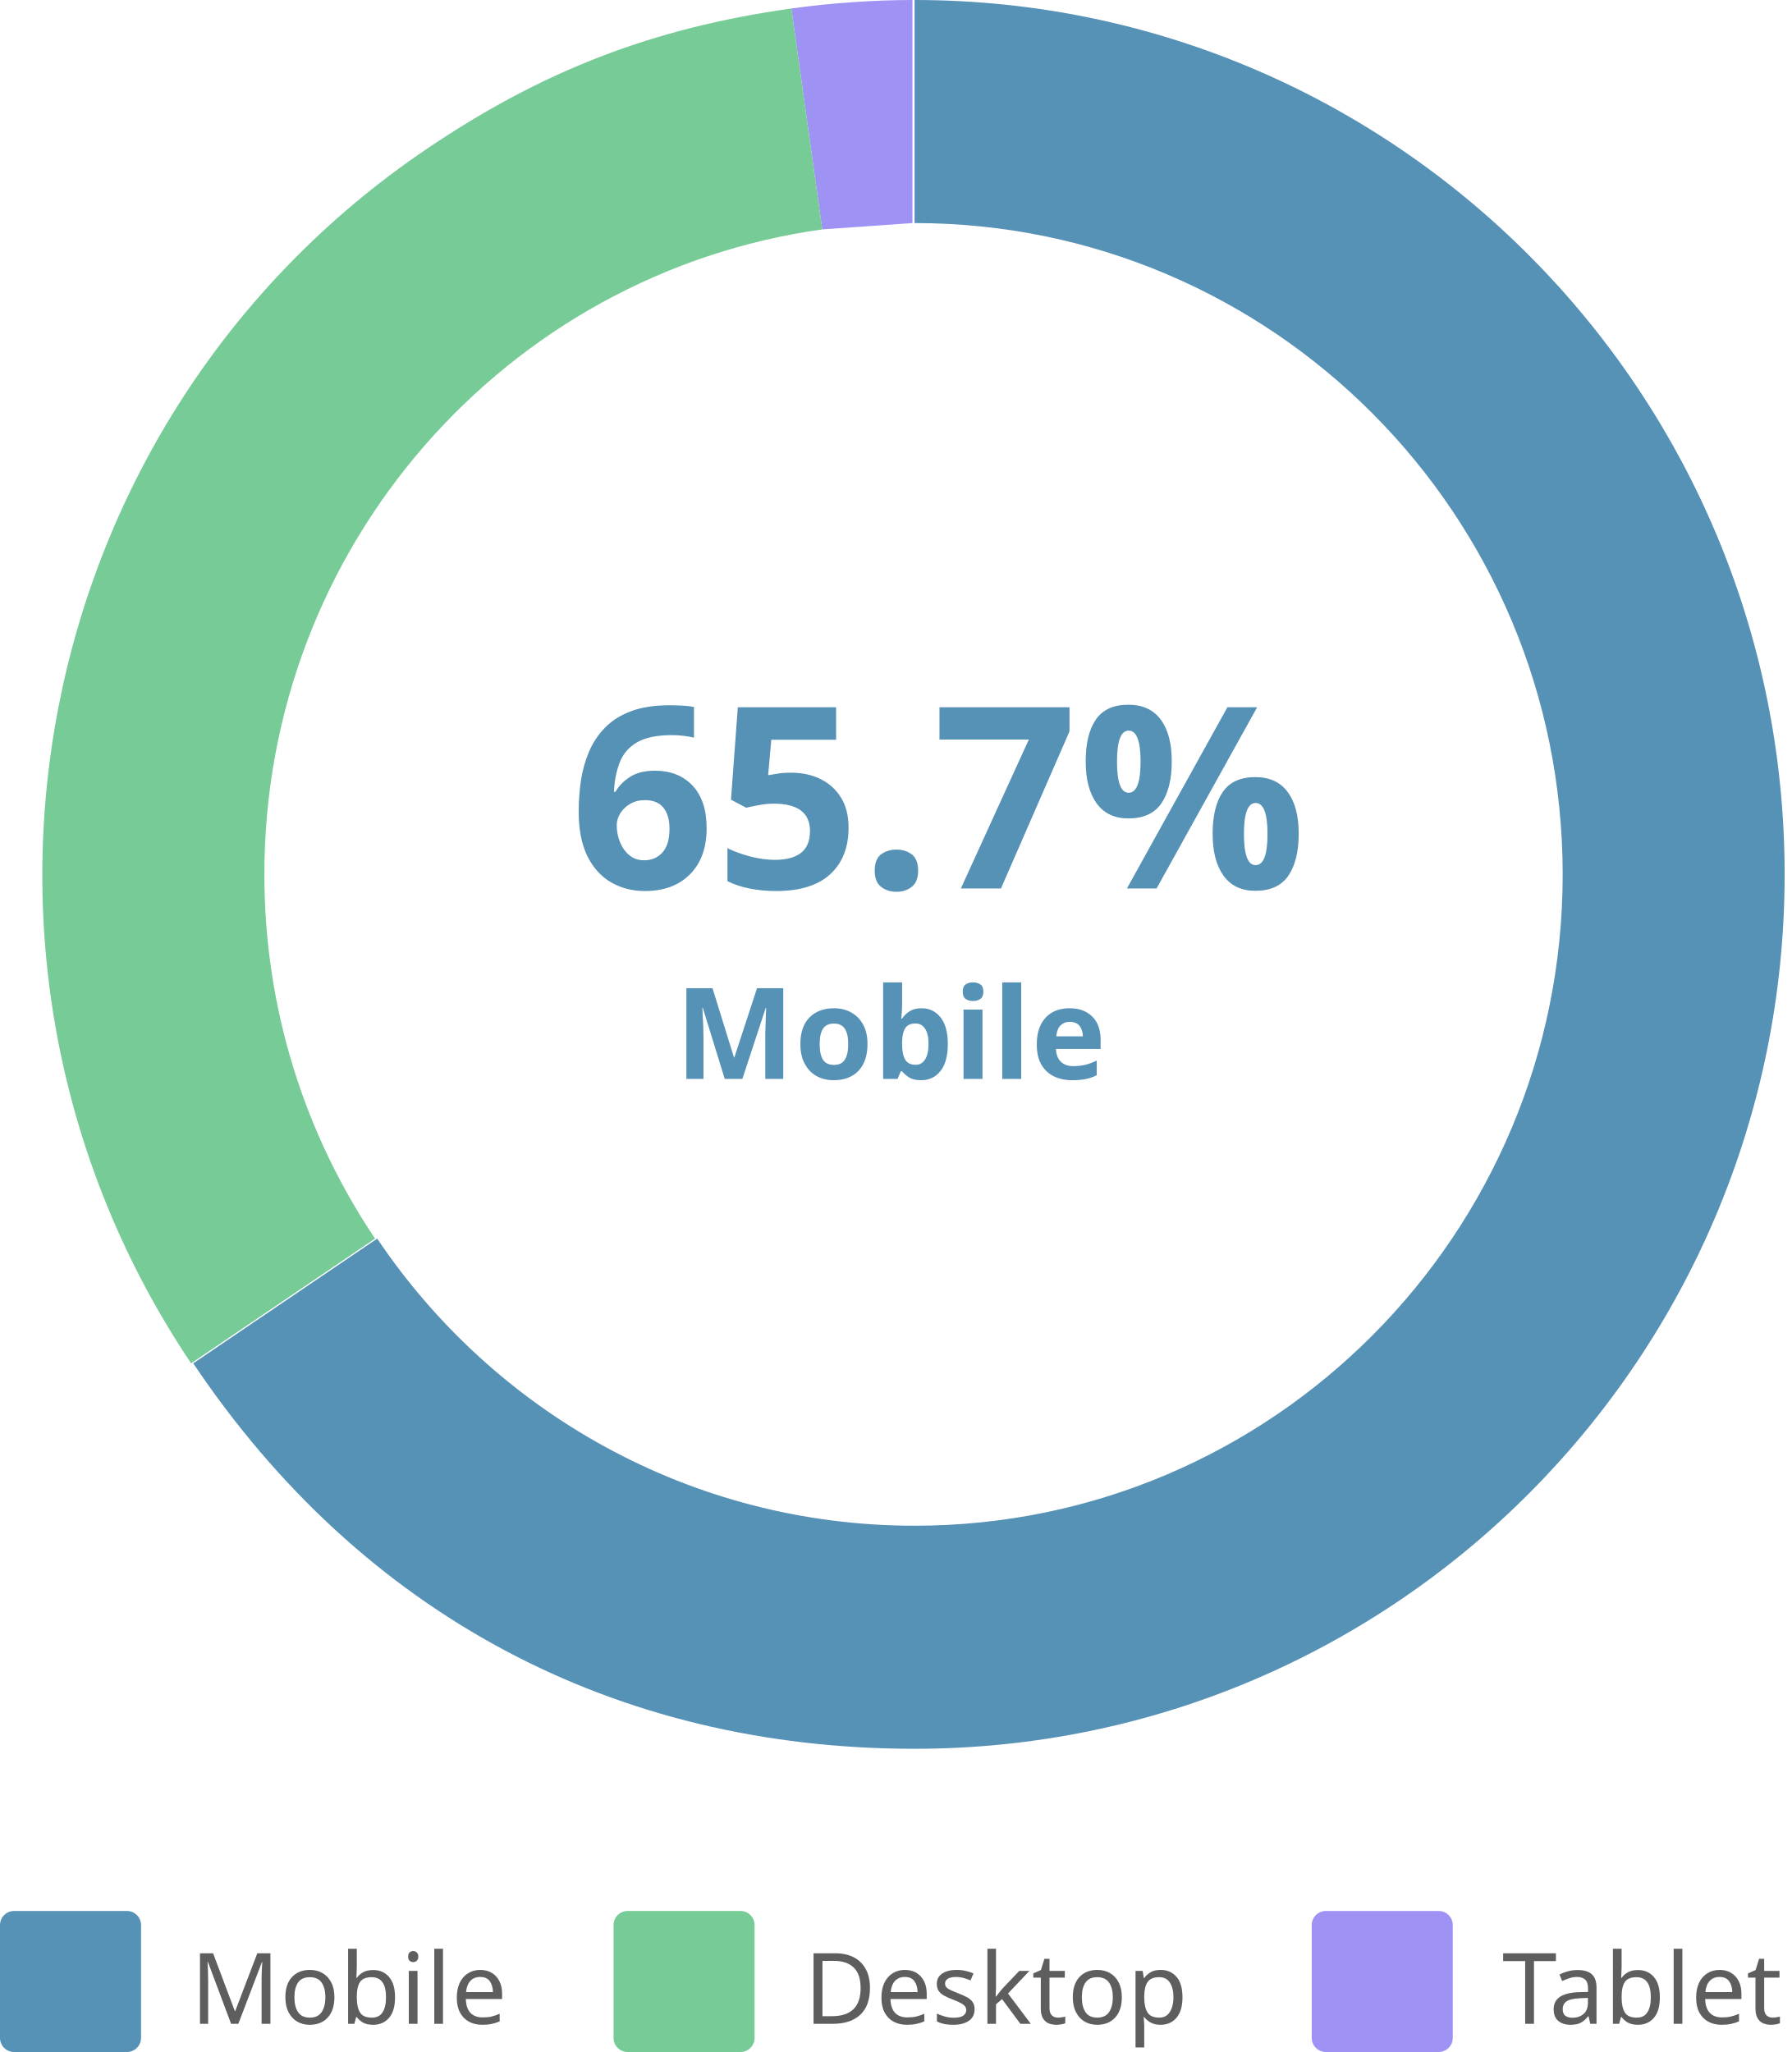
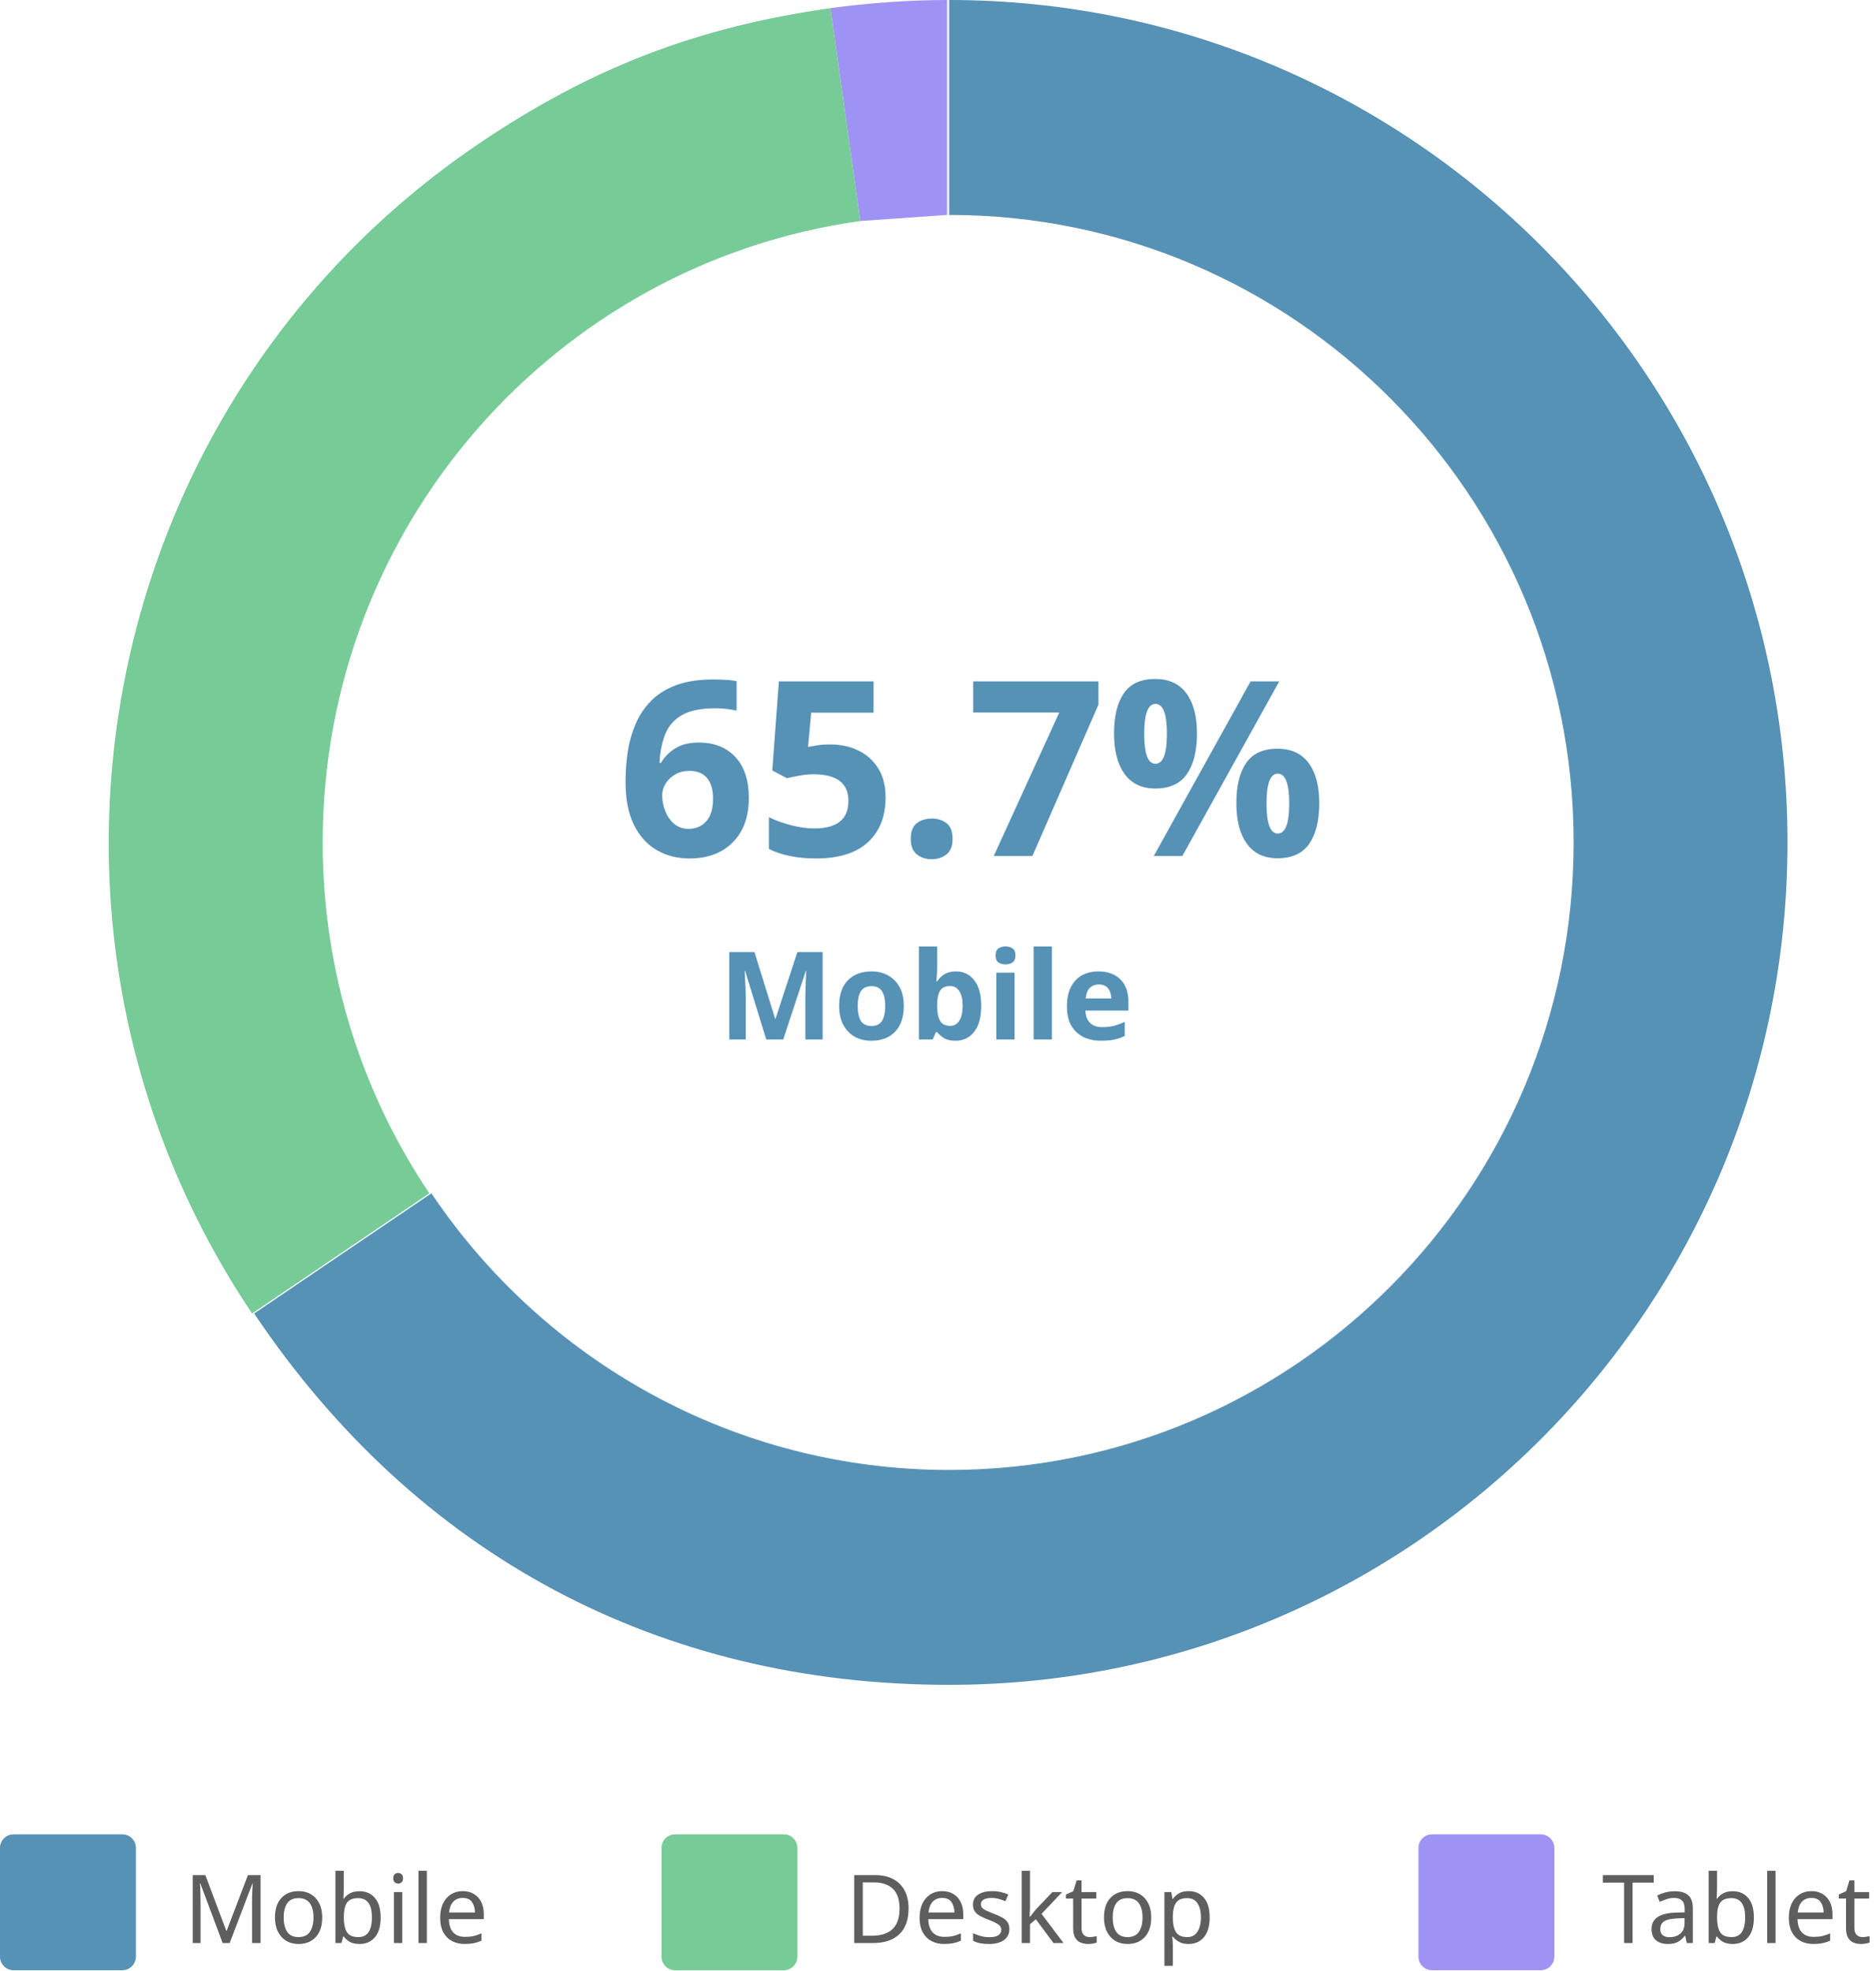
- <svg xmlns="http://www.w3.org/2000/svg" width="254px" height="291px" viewBox="0 0 254 291" version="1.1">
+ <svg xmlns="http://www.w3.org/2000/svg" width="276px" height="290px" viewBox="0 0 276 290" version="1.1">
  <g id="Page-1" stroke="none" stroke-width="1" fill="none" fill-rule="evenodd">
-     <g id="DD" transform="translate(-995, -5762)">
-       <g id="Group-17" transform="translate(995, 5762)">
-         <g id="Group-6" transform="translate(6, 0)">
+     <g id="DD" transform="translate(-984, -5762)">
+       <g id="dd-devices" transform="translate(984, 5762)">
+         <g id="Group-6" transform="translate(16, 0)">
          <g id="pie-chart">
            <path d="M123.383,31.633 L123.383,-5.57413526e-13 C117.932,-5.57413526e-13 111.612,0.443 106.212,1.202 L110.593,32.531 L123.383,31.633 Z" id="Fill-1" fill="#9E93F4" />
            <path d="M31.485,124 C31.485,143.131 37.275,160.909 47.183,175.65 L21.099,193.339 C-16.995,136.564 -2.09,59.495 54.396,21.194 C70.888,10.021 86.51,3.986 106.212,1.202 L110.593,32.531 C65.89,38.769 31.485,77.348 31.485,124" id="Fill-3" fill="#76CB96" />
            <path d="M123.685,248 C81.034,248 45.257,228.881 21.401,193.339 L47.485,175.65 C63.989,200.209 91.961,216.367 123.685,216.367 C174.443,216.367 215.584,175.017 215.584,124 C215.584,72.983 174.443,31.633 123.685,31.633 L123.685,0 C191.816,0 247.056,55.522 247.056,124 C247.056,192.478 191.816,248 123.685,248 Z" id="Fill-5" fill="#5691B6" />
          </g>
          <text id="65.7%" font-family="Quicksand-Bold, Quicksand" font-size="36" font-weight="bold" letter-spacing="0.003" fill="#5691B6">
            <tspan x="74.792" y="126">65.7%</tspan>
          </text>
          <text id="Mobile" font-family="Quicksand-Bold, Quicksand" font-size="18" font-weight="bold" letter-spacing="0.002" fill="#5691B6">
            <tspan x="89.705" y="153">Mobile</tspan>
          </text>
        </g>
-         <g id="Group-7" transform="translate(0, 269)">
+         <g id="Group-7" transform="translate(0, 268)">
          <g id="legend-item">
            <text id="Organic-Search" font-family="Quicksand-Medium, Quicksand" font-size="14" font-weight="400" letter-spacing="0.001" fill="#5E5E5E">
              <tspan x="27" y="18">Mobile</tspan>
            </text>
            <rect id="Rectangle" fill="#5691B6" fill-rule="evenodd" x="0" y="2" width="20" height="20" rx="2" />
          </g>
-           <g id="legend-item" transform="translate(87, 0)">
+           <g id="legend-item" transform="translate(97.34767, 0)">
            <text id="Organic-Search" font-family="Quicksand-Medium, Quicksand" font-size="14" font-weight="400" letter-spacing="0.001" fill="#5E5E5E">
              <tspan x="27" y="18">Desktop</tspan>
            </text>
            <rect id="Rectangle" fill="#76CB96" fill-rule="evenodd" x="0" y="2" width="20" height="20" rx="2" />
          </g>
-           <g id="legend-item" transform="translate(186, 0)">
+           <g id="legend-item" transform="translate(208.7455, 0)">
            <text id="Organic-Search" font-family="Quicksand-Medium, Quicksand" font-size="14" font-weight="400" letter-spacing="0.001" fill="#5E5E5E">
              <tspan x="27" y="18">Tablet</tspan>
            </text>
            <rect id="Rectangle" fill="#9E93F4" fill-rule="evenodd" x="0" y="2" width="20" height="20" rx="2" />
          </g>
        </g>
      </g>
    </g>
  </g>
</svg>
